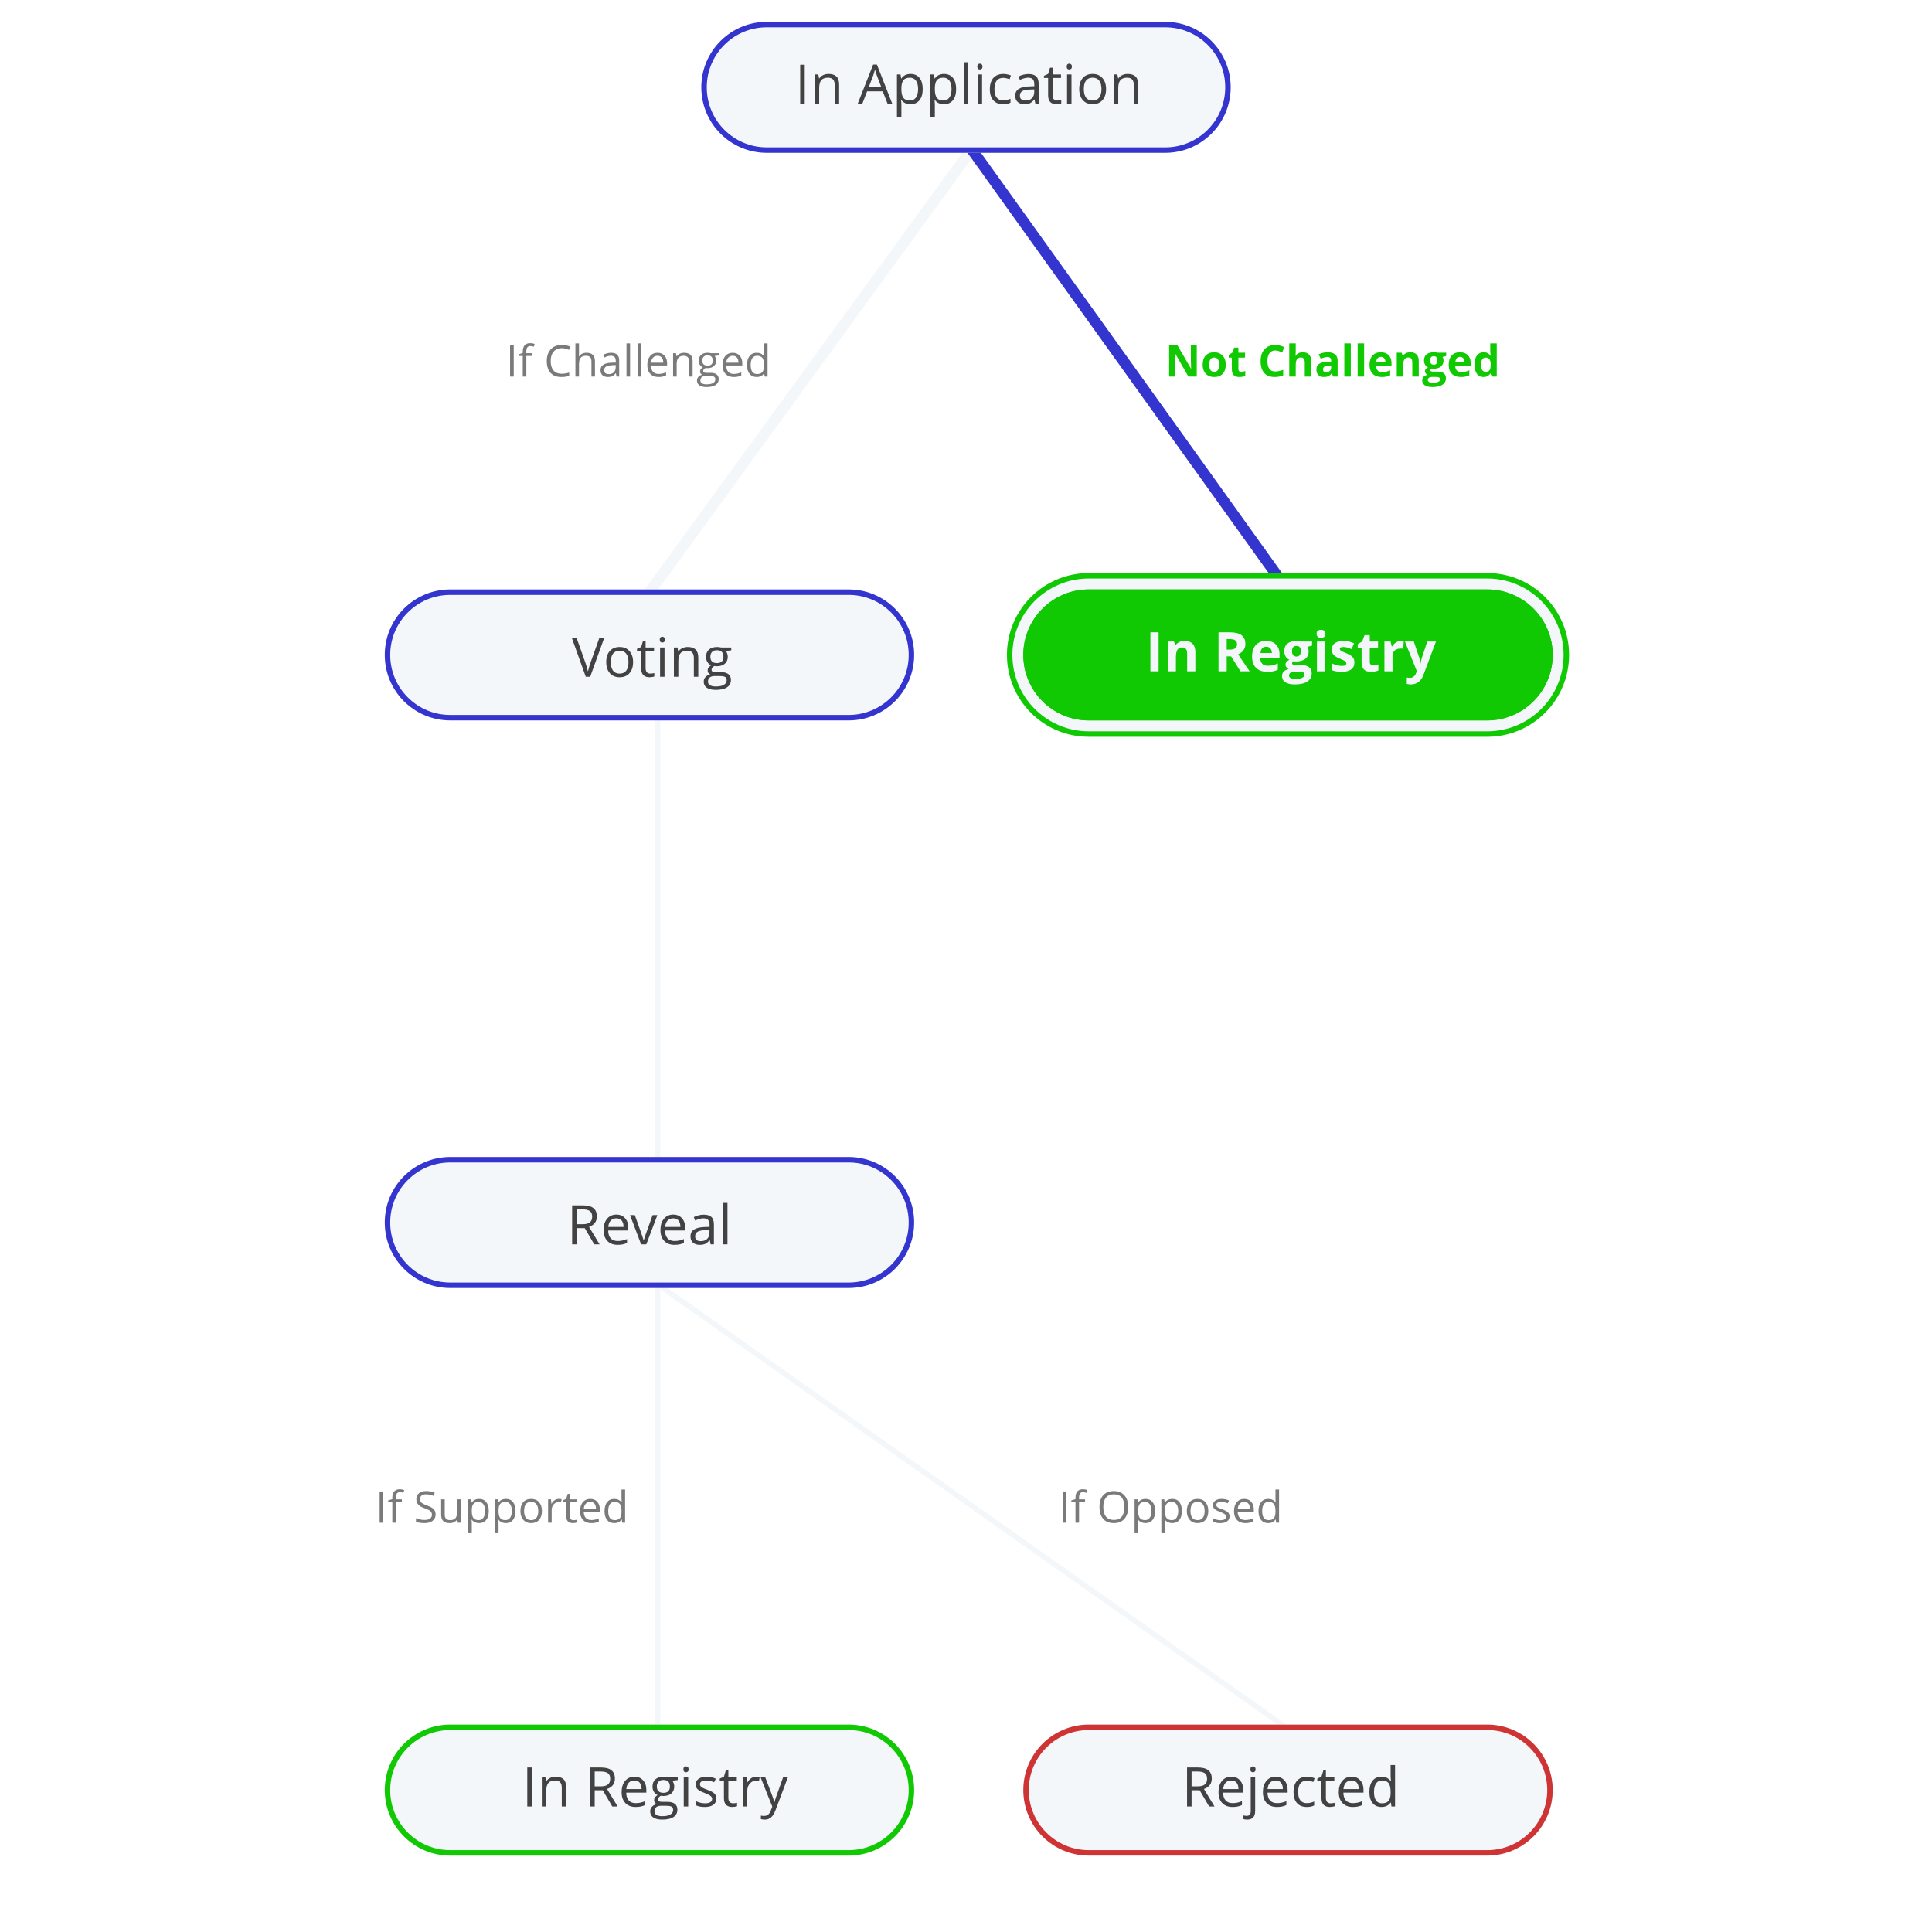
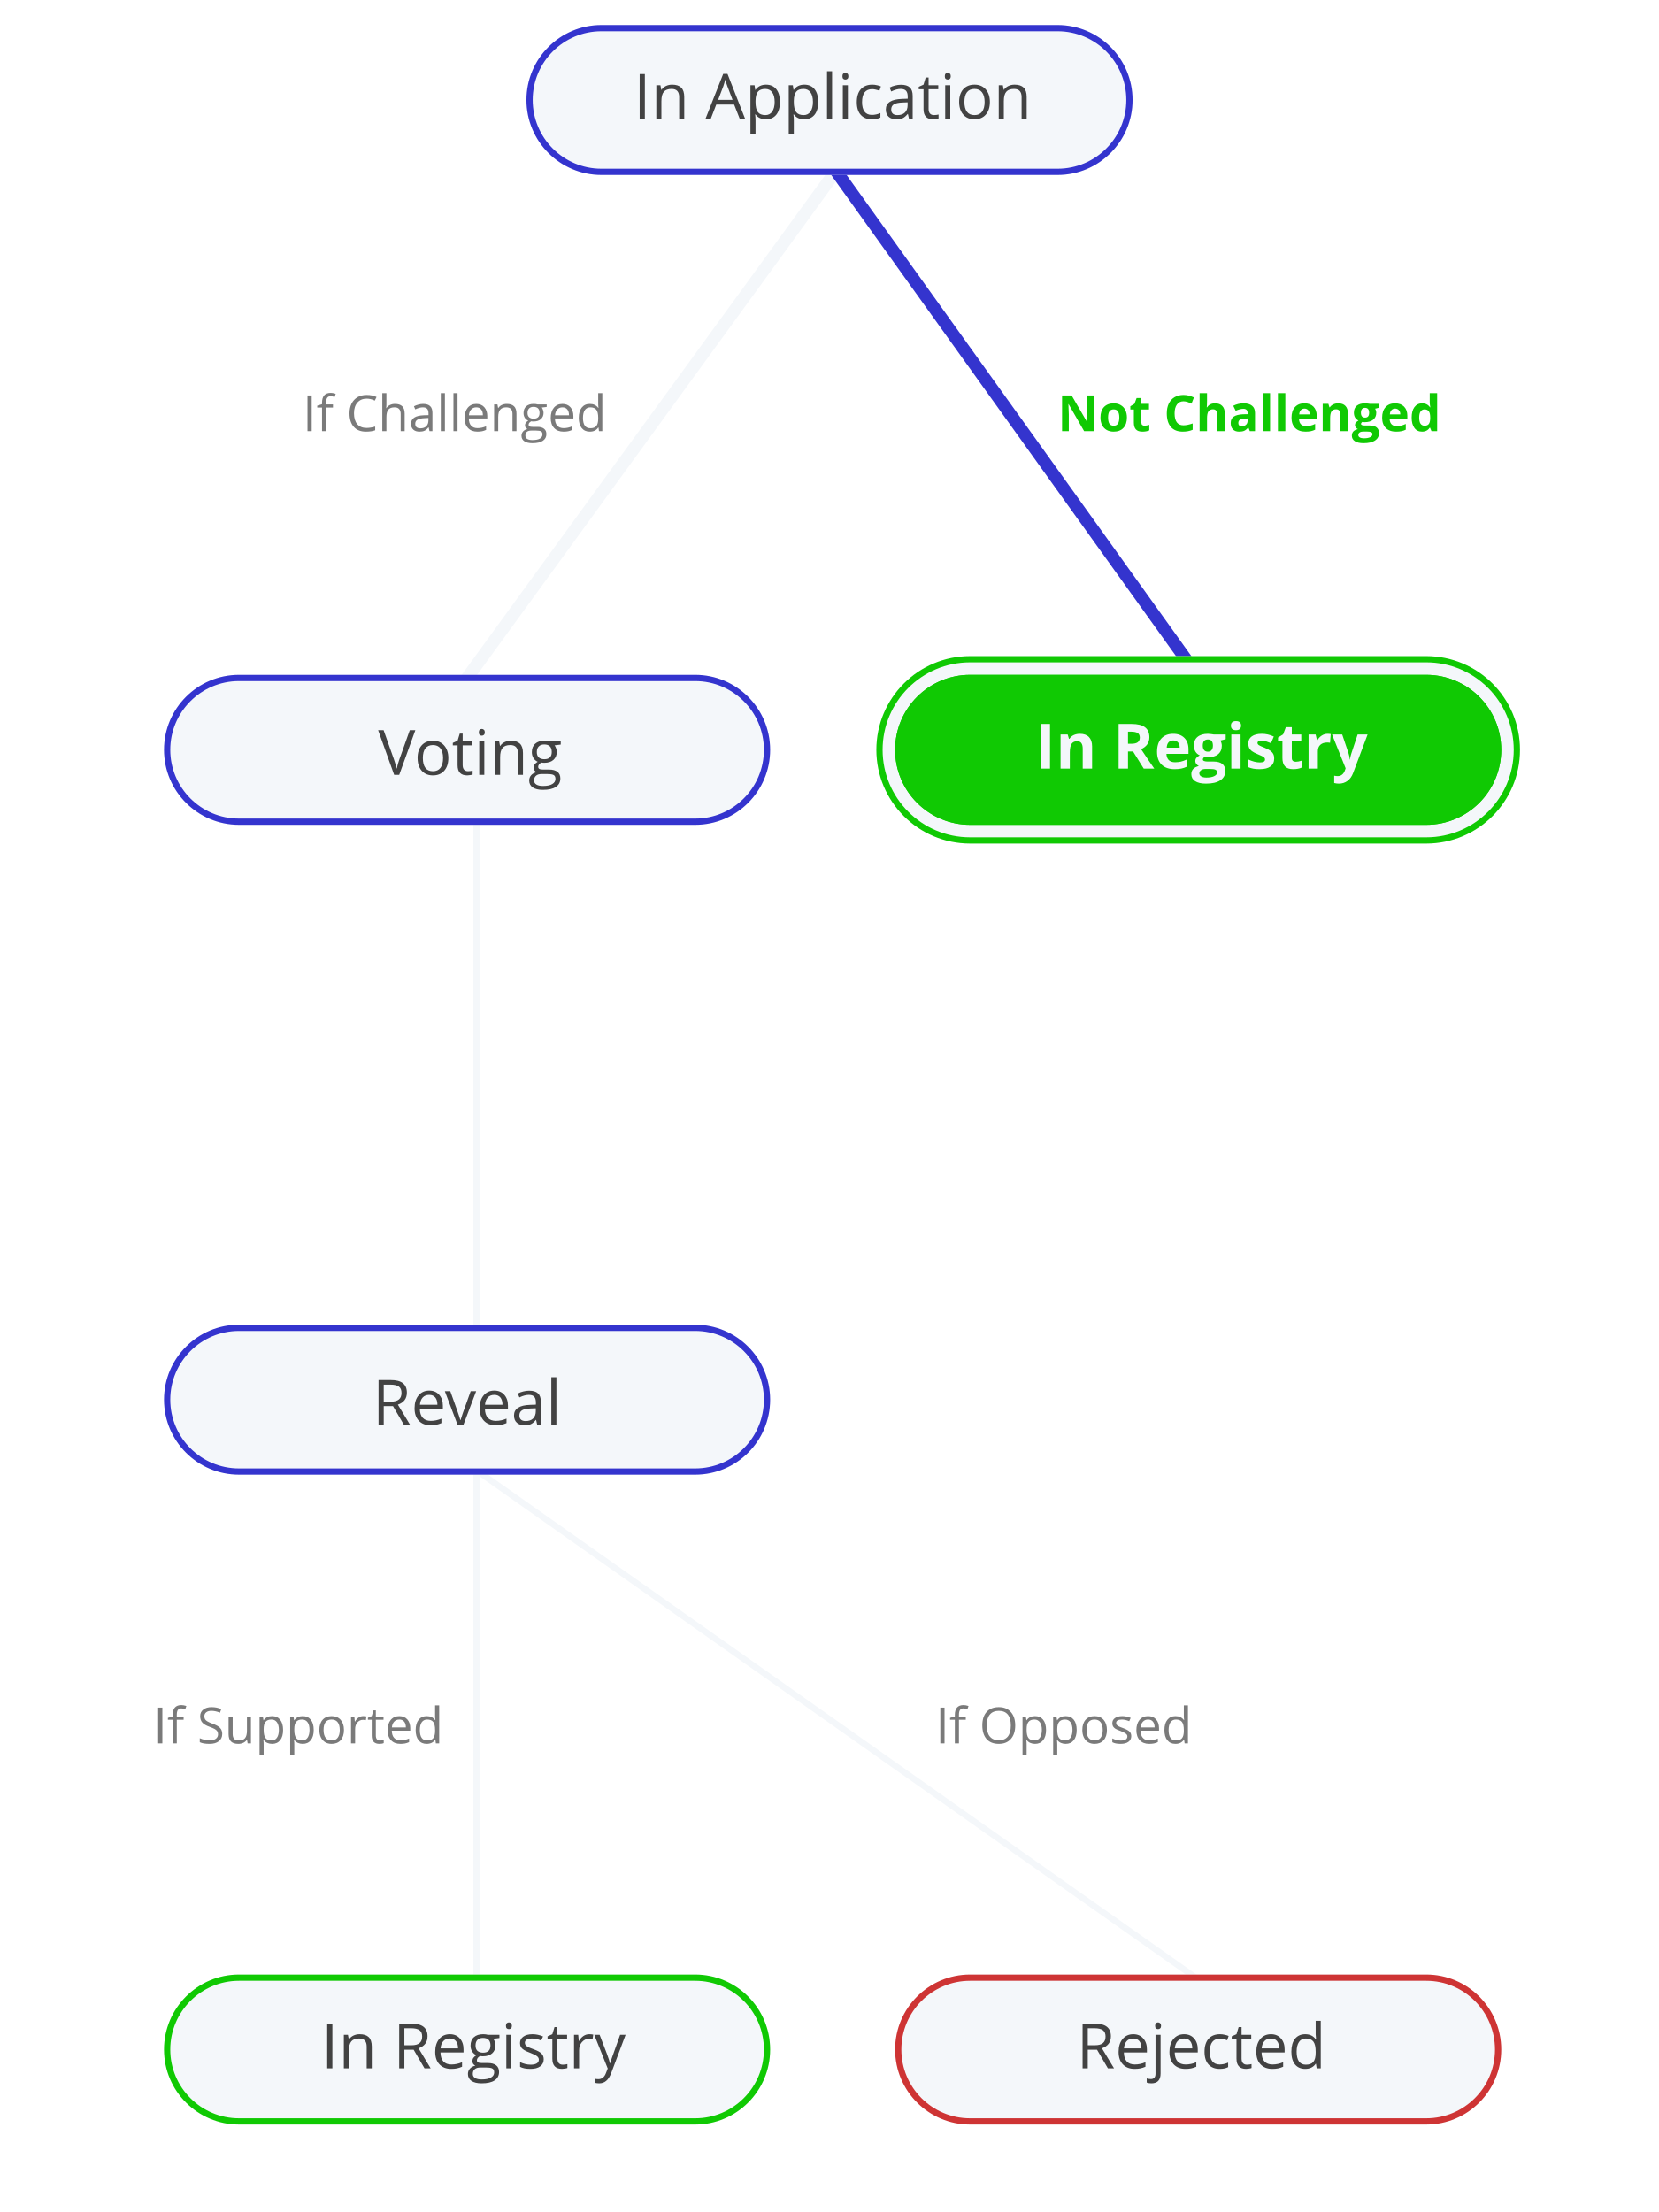
- <svg xmlns="http://www.w3.org/2000/svg" xmlns:xlink="http://www.w3.org/1999/xlink" width="400px" height="400px" viewBox="0 0 231 354" version="1.1">
+ <svg xmlns="http://www.w3.org/2000/svg" xmlns:xlink="http://www.w3.org/1999/xlink" width="300px" height="400px" viewBox="0 0 231 354" version="1.1">
  <defs>
    <rect id="path-1" x="67" y="4" width="97" height="24" rx="12" />
    <rect id="path-2" x="123" y="105" width="103" height="30" rx="15" />
    <rect id="path-3" x="9" y="108" width="97" height="24" rx="12" />
    <rect id="path-4" x="126" y="108" width="97" height="24" rx="12" />
    <rect id="path-5" x="9" y="316" width="97" height="24" rx="12" />
    <rect id="path-6" x="9" y="212" width="97" height="24" rx="12" />
    <rect id="path-7" x="126" y="316" width="97" height="24" rx="12" />
  </defs>
  <g id="Symbols" stroke="none" stroke-width="1" fill="none" fill-rule="evenodd">
    <g id="Map-–-In-Registry-(No-Challenge)">
      <path d="M57.5,108.5 L116.343,27.618" id="Line-3" stroke="#F4F7FA" stroke-width="2" stroke-linecap="round" stroke-linejoin="round" />
      <path d="M174.961,108.879 L117,28" id="Line-3" stroke="#3434CE" stroke-width="2" stroke-linecap="square" />
      <path d="M59,322.365 L59,124" id="Line-3" stroke="#F4F7FA" stroke-linecap="square" />
      <path d="M175.5,317.5 L58.365,234.847" id="Line-3" stroke="#F4F7FA" stroke-linecap="square" />
      <g id="Rectangle-8">
        <use fill="#F4F7FA" fill-rule="evenodd" xlink:href="#path-1" />
        <rect stroke="#3434CE" stroke-width="1" x="67.5" y="4.5" width="96" height="23" rx="11.5" />
      </g>
      <text id="In-Application" font-family="Open Sans, sans-serif" font-size="10" font-weight="normal" fill="#424242">
        <tspan x="84.137" y="19">In Application</tspan>
      </text>
      <g id="Rectangle-8-Copy">
        <use fill="#F4F7FA" fill-rule="evenodd" xlink:href="#path-2" />
        <rect stroke="#10C903" stroke-width="1" x="123.5" y="105.5" width="102" height="29" rx="14.5" />
      </g>
      <g id="Rectangle-8-Copy">
        <use fill="#F4F7FA" fill-rule="evenodd" xlink:href="#path-3" />
        <rect stroke="#3434CE" stroke-width="1" x="9.5" y="108.5" width="96" height="23" rx="11.5" />
      </g>
      <text id="Voting" font-family="Open Sans, sans-serif" font-size="10" font-weight="normal" fill="#424242">
        <tspan x="43.266" y="124">Voting</tspan>
      </text>
      <g id="Rectangle-8-Copy-2">
        <use fill="#10C903" fill-rule="evenodd" xlink:href="#path-4" />
        <rect stroke="#10C903" stroke-width="1" x="126.5" y="108.5" width="96" height="23" rx="11.5" />
      </g>
      <text id="In-Registry" font-family="Open Sans, sans-serif" font-size="10" font-weight="bold" fill="#F4F7FA">
        <tspan x="148.384" y="123">In Registry</tspan>
      </text>
      <g id="Rectangle-8-Copy">
        <use fill="#F4F7FA" fill-rule="evenodd" xlink:href="#path-5" />
        <rect stroke="#10C903" stroke-width="1" x="9.5" y="316.5" width="96" height="23" rx="11.5" />
      </g>
      <text id="In-Registry" font-family="Open Sans, sans-serif" font-size="10" font-weight="normal" fill="#424242">
        <tspan x="34.127" y="331">In Registry</tspan>
      </text>
      <g id="Rectangle-8-Copy-3">
        <use fill="#F4F7FA" fill-rule="evenodd" xlink:href="#path-6" />
        <rect stroke="#3434CE" stroke-width="1" x="9.5" y="212.5" width="96" height="23" rx="11.5" />
      </g>
      <text id="Reveal" font-family="Open Sans, sans-serif" font-size="10" font-weight="normal" fill="#424242">
        <tspan x="42.349" y="228">Reveal</tspan>
      </text>
      <g id="Rectangle-8-Copy-2">
        <use fill="#F4F7FA" fill-rule="evenodd" xlink:href="#path-7" />
        <rect stroke="#CE3434" stroke-width="1" x="126.5" y="316.5" width="96" height="23" rx="11.5" />
      </g>
      <text id="Rejected" font-family="Open Sans, sans-serif" font-size="10" font-weight="normal" fill="#424242">
        <tspan x="155.02" y="331">Rejected</tspan>
      </text>
      <text id="If-Challenged" opacity="0.7" font-family="Open Sans, sans-serif" font-size="8" font-weight="normal" fill="#424242">
        <tspan x="31.178" y="69">If Challenged</tspan>
      </text>
      <text id="If-Supported" opacity="0.7" font-family="Open Sans, sans-serif" font-size="8" font-weight="normal" fill="#424242">
        <tspan x="7.281" y="279">If Supported</tspan>
      </text>
      <text id="If-Opposed" opacity="0.7" font-family="Open Sans, sans-serif" font-size="8" font-weight="normal" fill="#424242">
        <tspan x="132.453" y="279">If Opposed</tspan>
      </text>
      <text id="Not-Challenged" font-family="Open Sans, sans-serif" font-size="8" font-weight="bold" fill="#10C903">
        <tspan x="152" y="69">Not Challenged</tspan>
      </text>
    </g>
  </g>
</svg>
